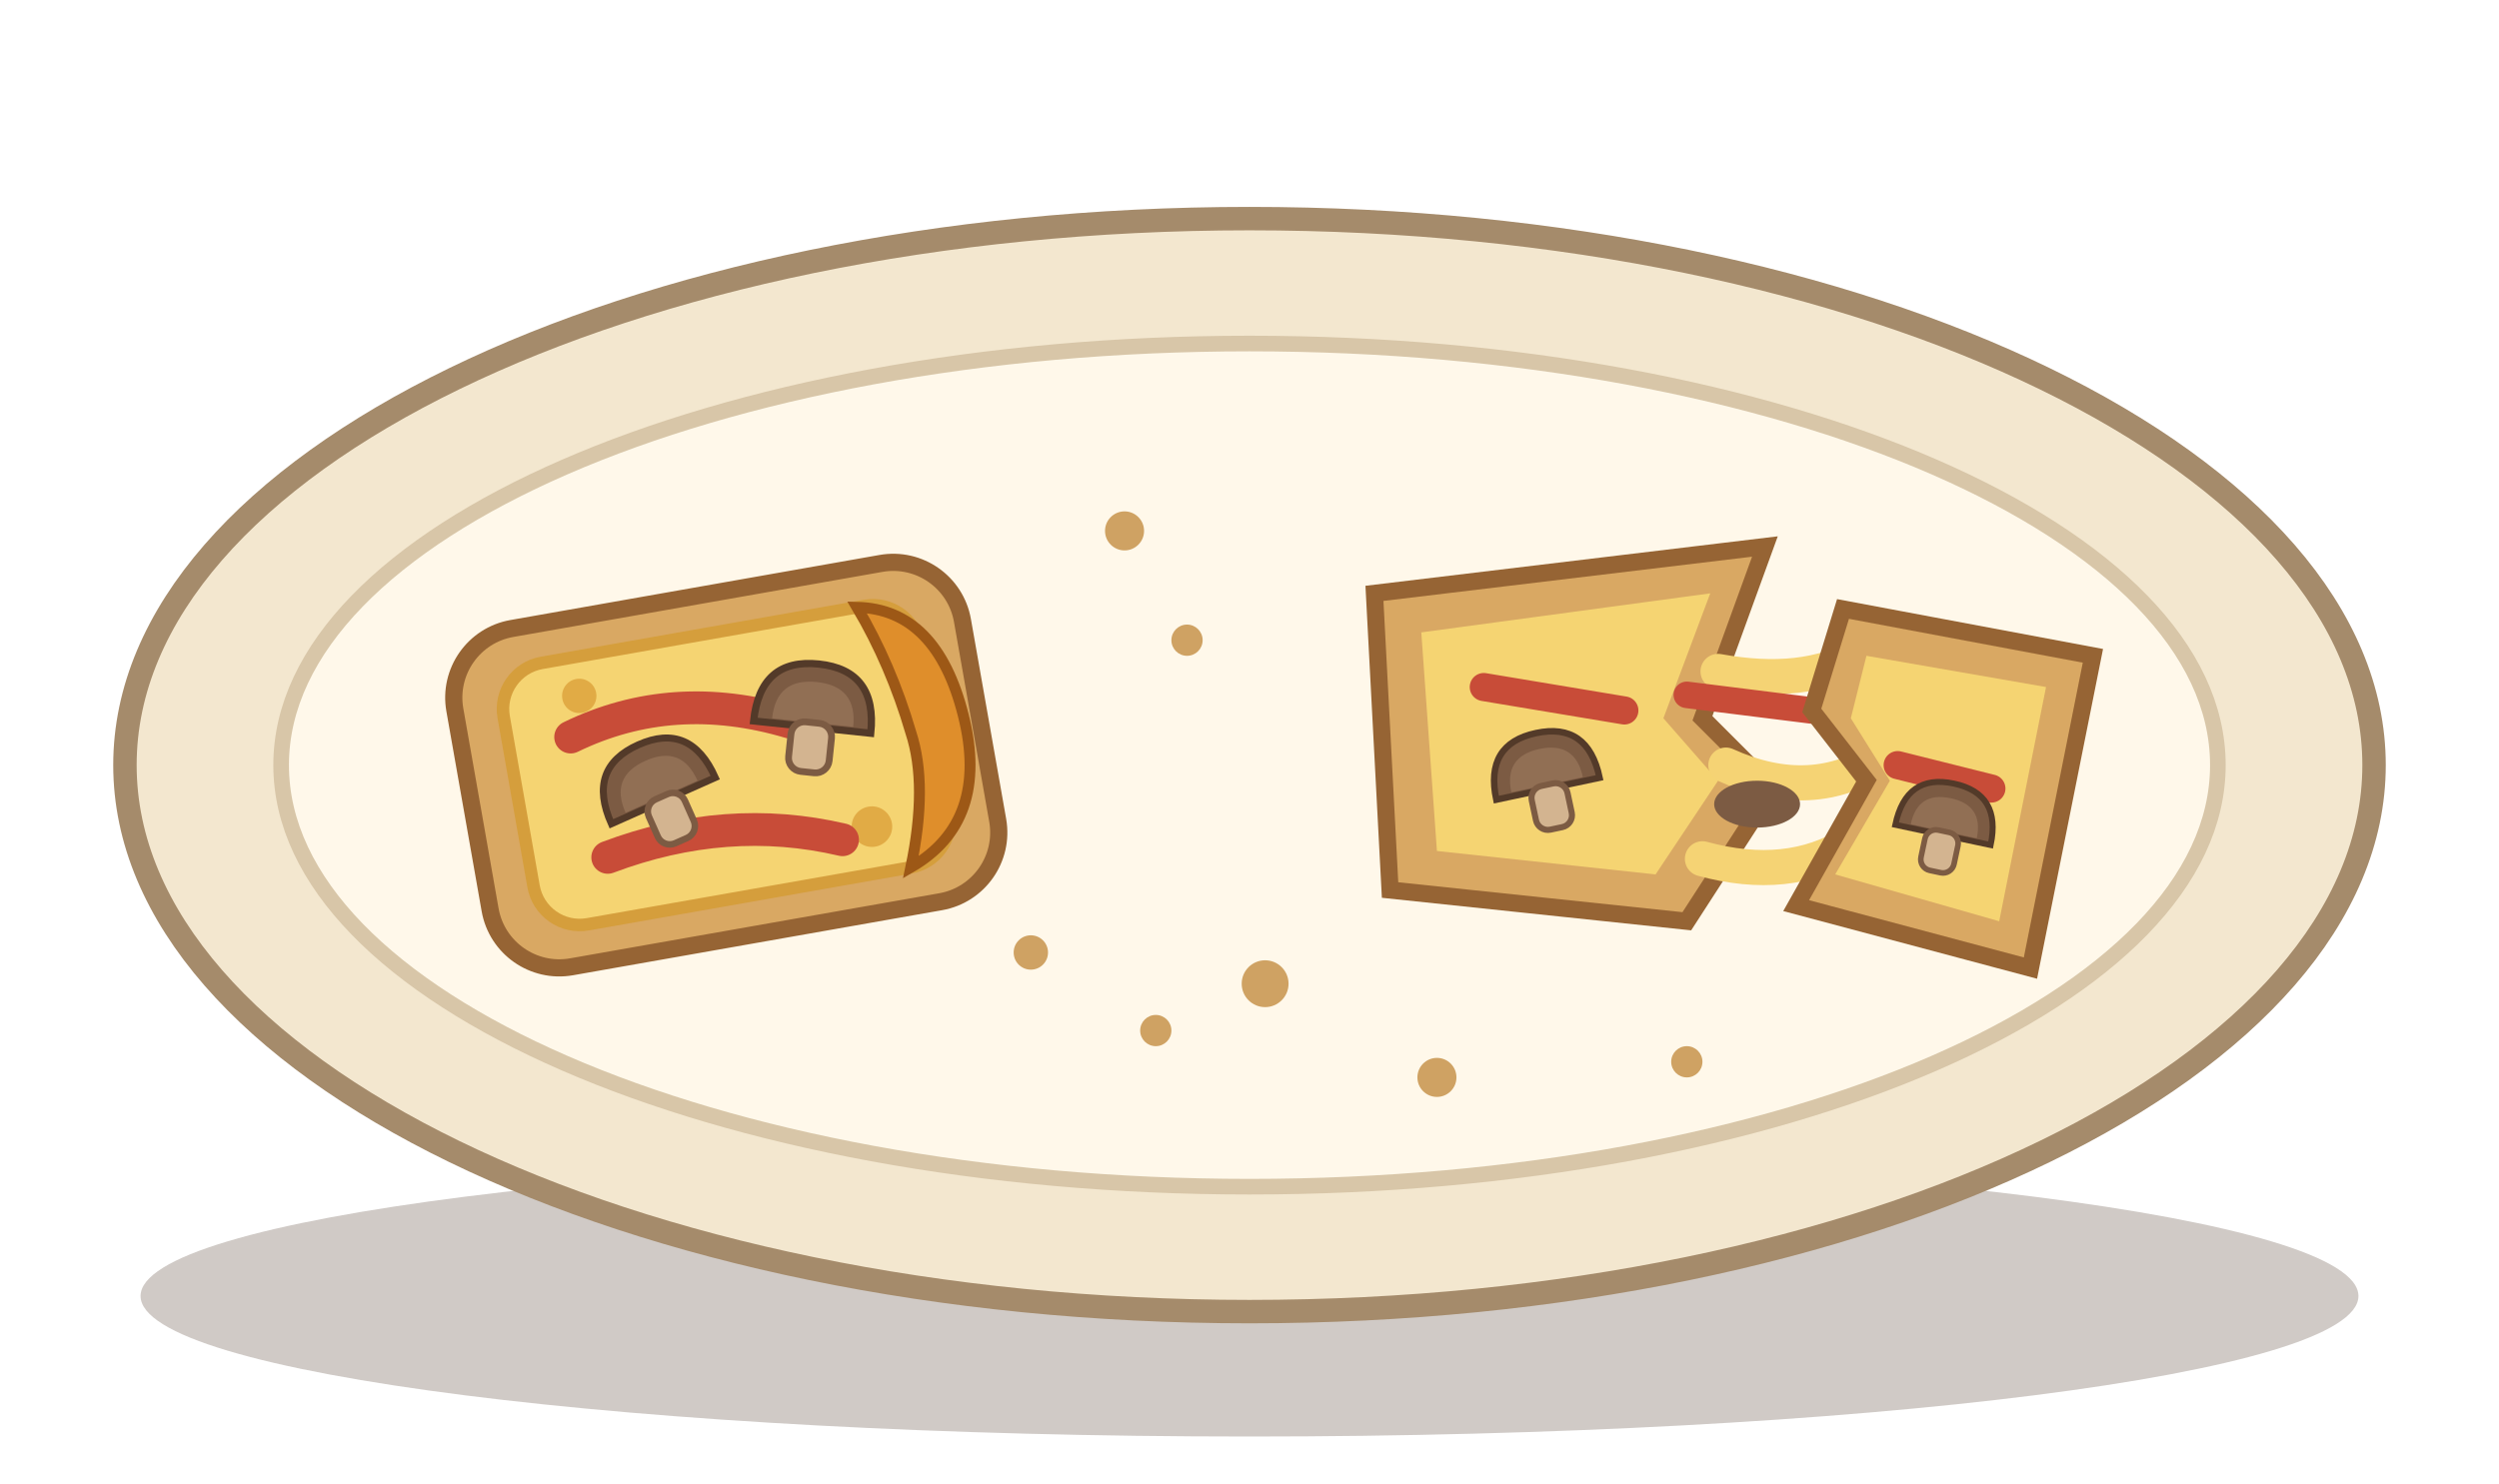
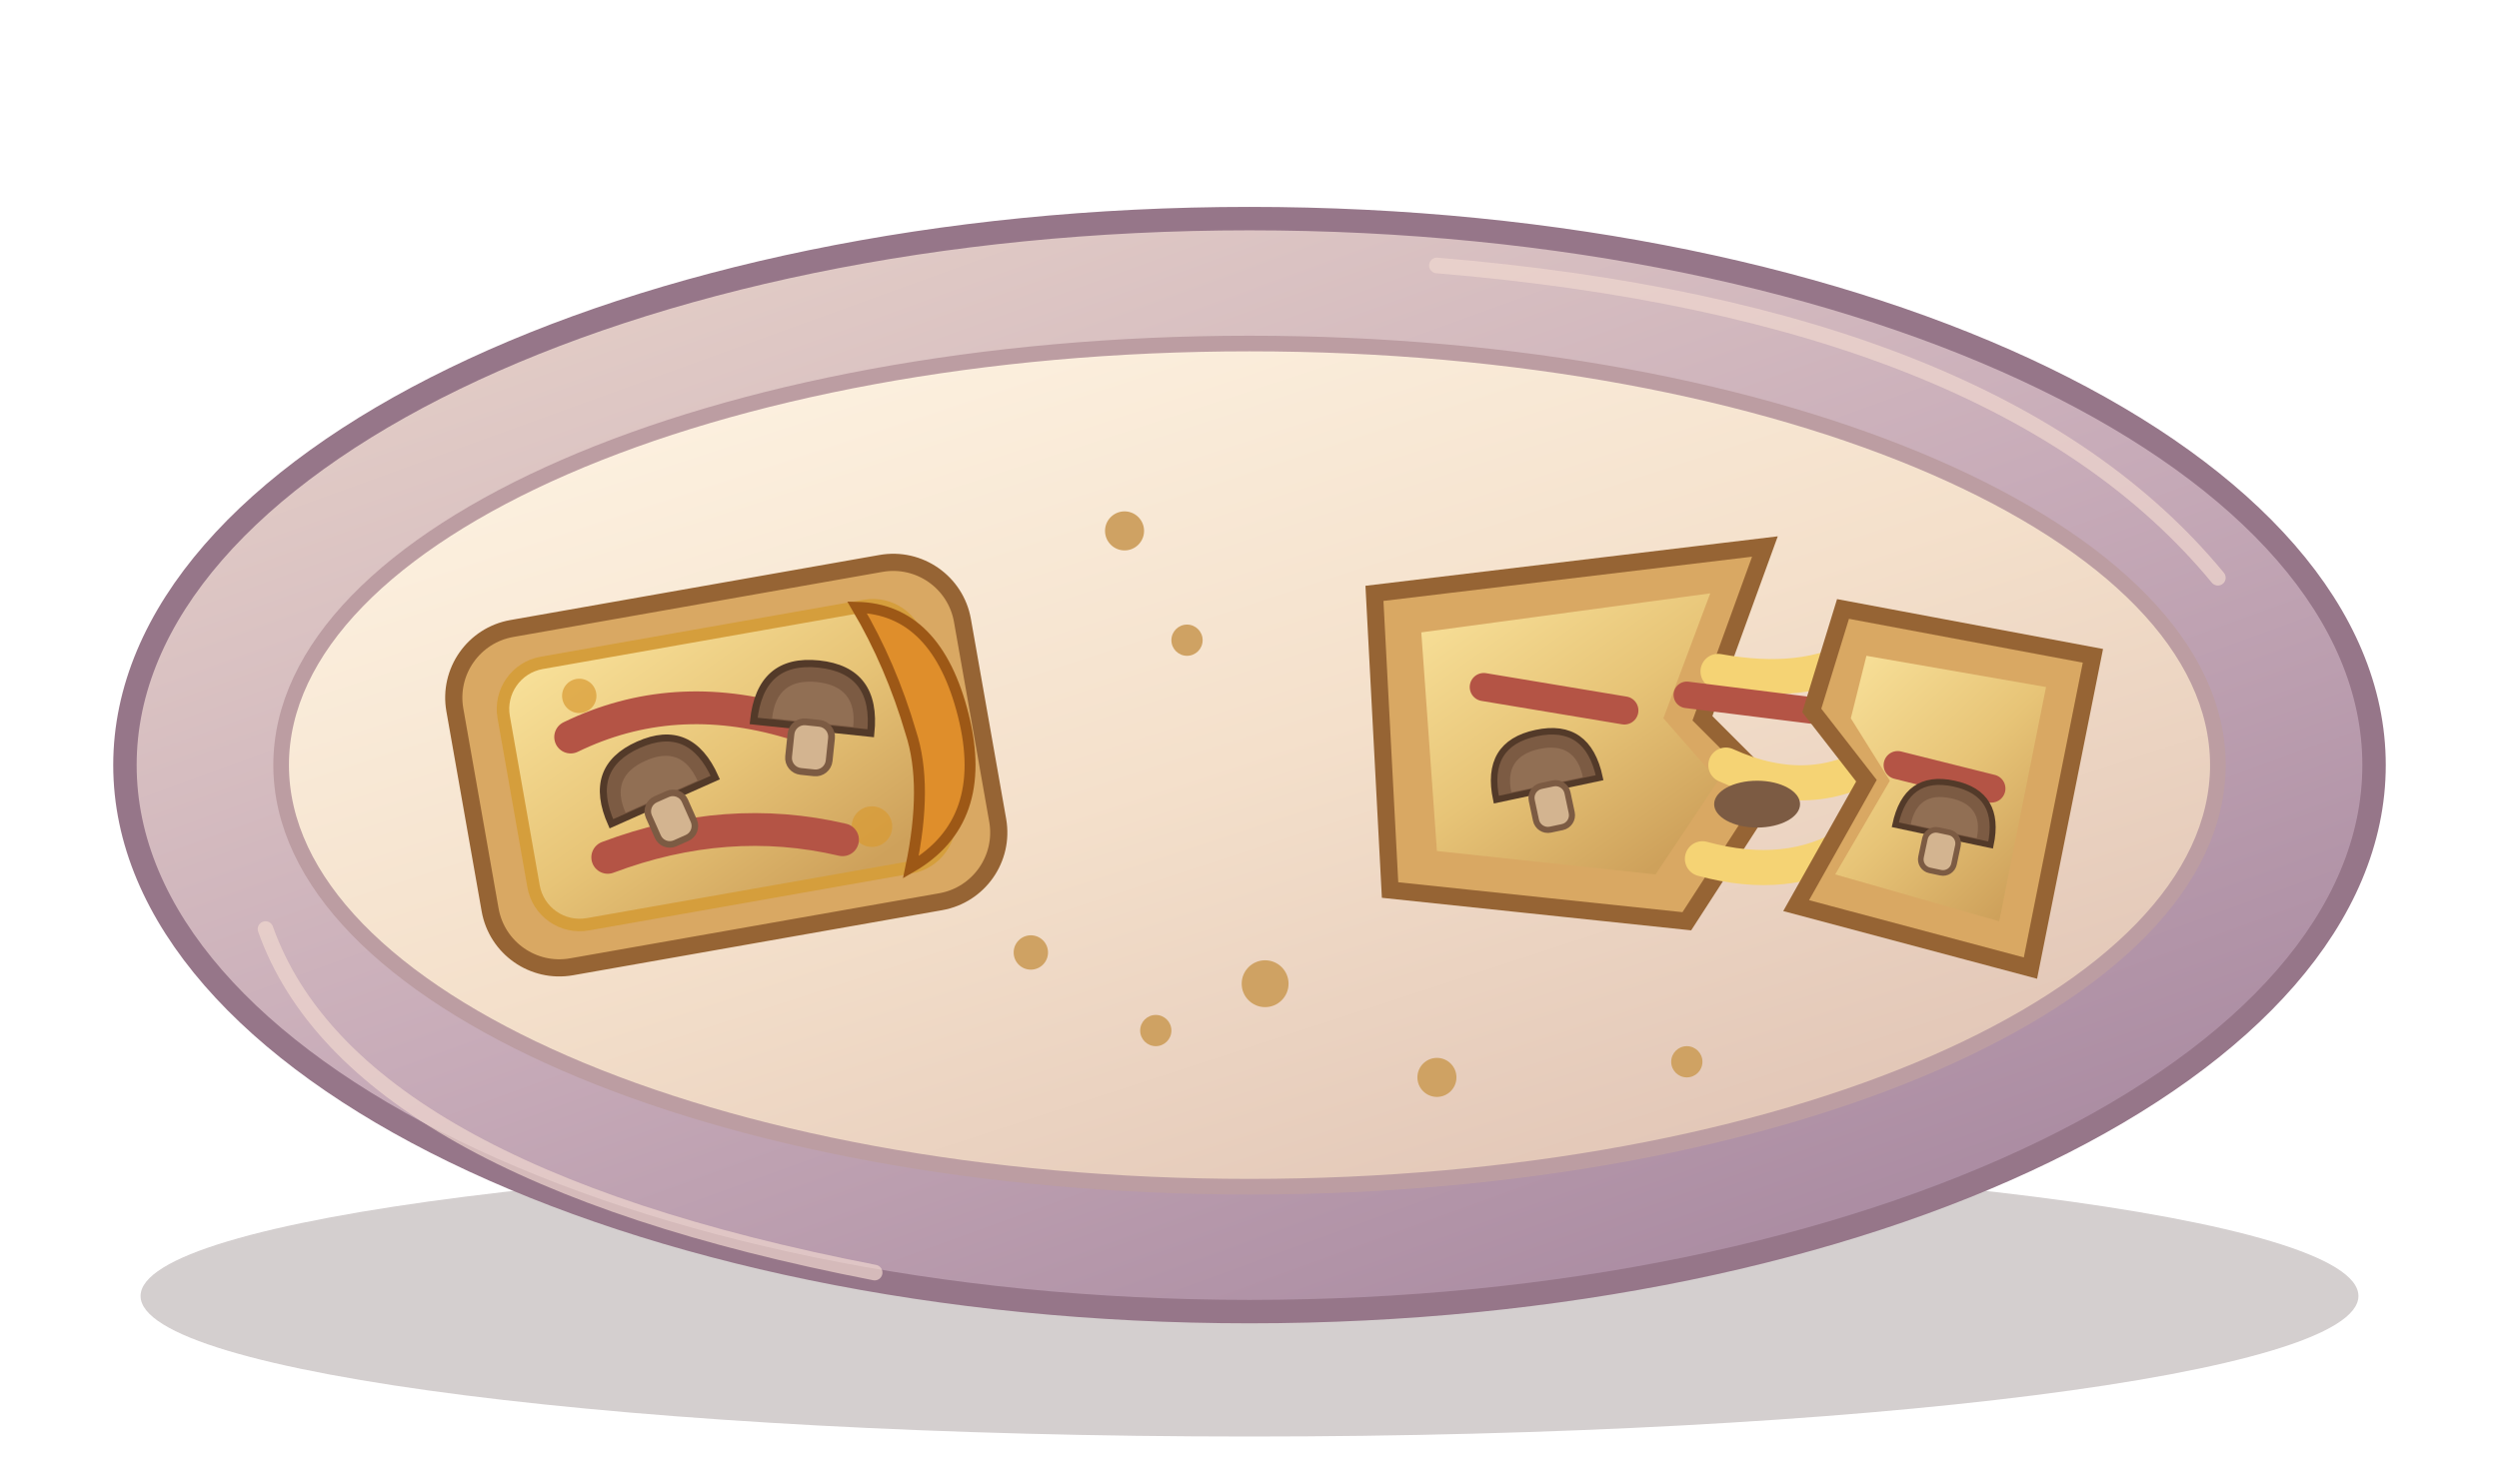
- <svg xmlns="http://www.w3.org/2000/svg" viewBox="0 0 320 190" role="img" aria-label="Половину съели: целая и разломленная порция (open, mix)">
-   <ellipse cx="160" cy="166" rx="142" ry="18" fill="#3a2212" opacity=".24" />
-   <ellipse cx="160" cy="98" rx="144" ry="70" fill="#f3e7cf" stroke="#a58b6b" stroke-width="3" />
-   <ellipse cx="160" cy="98" rx="124" ry="54" fill="#fff8ea" stroke="#d8c6a8" stroke-width="2" />
+ <svg xmlns="http://www.w3.org/2000/svg" class="supper-art" data-stage="half" viewBox="0 0 320 190" role="img" aria-label="Половину съели: целая и разломленная порция (open, mix)">
+   <defs>
+     <linearGradient id="half-open-mix-rim" x2=".75" y2="1">
+       <stop stop-color="#ecd8cb" />
+       <stop offset=".55" stop-color="#c8acb9" />
+       <stop offset="1" stop-color="#a889a0" />
+     </linearGradient>
+     <linearGradient id="half-open-mix-glaze" x2=".75" y2="1">
+       <stop stop-color="#fff6e6" />
+       <stop offset=".55" stop-color="#f4e0cb" />
+       <stop offset="1" stop-color="#e1c5b6" />
+     </linearGradient>
+     <linearGradient id="half-open-mix-cheese" x2=".75" y2="1">
+       <stop stop-color="#f9e29b" />
+       <stop offset=".55" stop-color="#e7c477" />
+       <stop offset="1" stop-color="#cea15b" />
+     </linearGradient>
+   </defs>
+   <ellipse cx="160" cy="166" rx="142" ry="18" fill="#4b3536" opacity=".24" />
+   <ellipse cx="160" cy="98" rx="144" ry="70" fill="url(#half-open-mix-rim)" stroke="#967689" stroke-width="3" />
+   <path d="M34 119q11 31 78 44m72-129q72 6 100 40" fill="none" stroke="#f0d7ce" stroke-width="2" stroke-linecap="round" opacity=".7" />
+   <ellipse cx="160" cy="98" rx="124" ry="54" fill="url(#half-open-mix-glaze)" stroke="#bc9da2" stroke-width="2" />
  <g transform="translate(58 72) rotate(-10 35 26)">
    <rect x="2" y="4" width="66" height="44" rx="9" fill="#d9a863" stroke="#966434" stroke-width="2.2" />
-     <rect x="8" y="9" width="54" height="34" rx="6" fill="#f5d472" stroke="#d59e3c" stroke-width="1.6" />
+     <rect x="8" y="9" width="54" height="34" rx="6" fill="url(#half-open-mix-cheese)" stroke="#d59e3c" stroke-width="1.6" />
    <path d="M55 9q10 2 11 16q1 14-10 18q4-10 3-17q-1-9-4-17z" fill="#df8e2b" stroke="#9d5816" stroke-width="1.4" />
    <circle cx="18" cy="14" r="2.2" fill="#d99a32" opacity=".7" />
    <circle cx="52" cy="37" r="2.6" fill="#d99a32" opacity=".7" />
-     <path d="M16 19q14-4 28 3M18 35q16-3 30 3" stroke="#c84c38" stroke-width="4.2" stroke-linecap="round" fill="none" />
+     <path d="M16 19q14-4 28 3M18 35q16-3 30 3" stroke="#b45445" stroke-width="4.2" stroke-linecap="round" fill="none" />
    <g transform="translate(47 22) rotate(16) scale(0.58)">
      <path d="M-13 2q0-14 13-14t13 14z" fill="#7c5b43" stroke="#533a29" stroke-width="1.6" />
      <path d="M-9 1q0-9 9-9t9 9z" fill="#9c795e" opacity=".65" />
      <rect x="-4.5" y="1" width="9" height="11" rx="3" fill="#d3b490" stroke="#7c5b43" stroke-width="1.5" />
    </g>
    <g transform="translate(26 28) rotate(-14) scale(0.56)">
      <path d="M-13 2q0-14 13-14t13 14z" fill="#7c5b43" stroke="#533a29" stroke-width="1.6" />
      <path d="M-9 1q0-9 9-9t9 9z" fill="#9c795e" opacity=".65" />
      <rect x="-4.5" y="1" width="9" height="11" rx="3" fill="#d3b490" stroke="#7c5b43" stroke-width="1.5" />
    </g>
  </g>
  <g transform="translate(172 64)">
    <path d="M4 12L54 6L46 28L55 37L44 54L6 50Z" fill="#d9a863" stroke="#966434" stroke-width="2.2" />
-     <path d="M10 17L47 12L41 28L48 36L40 48L12 45Z" fill="#f5d472" />
+     <path d="M10 17L47 12L41 28L48 36L40 48L12 45Z" fill="url(#half-open-mix-cheese)" />
    <path d="M48 22Q59 24 66 20M49 34Q60 39 69 33M46 46Q57 49 65 44" stroke="#f5d374" stroke-width="4.5" stroke-linecap="round" fill="none" />
-     <path d="M44 25L60 27" stroke="#c84c38" stroke-width="3.4" stroke-linecap="round" />
+     <path d="M44 25L60 27" stroke="#b45445" stroke-width="3.4" stroke-linecap="round" />
    <ellipse cx="53" cy="39" rx="5.5" ry="3" fill="#7c5b43" />
    <path d="M64 14L96 20L88 60L58 52L67 36L60 27Z" fill="#d9a863" stroke="#966434" stroke-width="2.2" />
-     <path d="M67 20L90 24L84 54L63 48L70 36L65 28Z" fill="#f5d472" />
-     <path d="M18 24l18 3M71 34l12 3" stroke="#c84c38" stroke-width="3.6" stroke-linecap="round" />
+     <path d="M67 20L90 24L84 54L63 48L70 36L65 28Z" fill="url(#half-open-mix-cheese)" />
+     <path d="M18 24l18 3M71 34l12 3" stroke="#b45445" stroke-width="3.6" stroke-linecap="round" />
    <g transform="translate(26 36) rotate(-12) scale(0.52)">
      <path d="M-13 2q0-14 13-14t13 14z" fill="#7c5b43" stroke="#533a29" stroke-width="1.6" />
      <path d="M-9 1q0-9 9-9t9 9z" fill="#9c795e" opacity=".65" />
      <rect x="-4.5" y="1" width="9" height="11" rx="3" fill="#d3b490" stroke="#7c5b43" stroke-width="1.5" />
    </g>
    <g transform="translate(77 42) rotate(12) scale(0.48)">
      <path d="M-13 2q0-14 13-14t13 14z" fill="#7c5b43" stroke="#533a29" stroke-width="1.6" />
      <path d="M-9 1q0-9 9-9t9 9z" fill="#9c795e" opacity=".65" />
      <rect x="-4.5" y="1" width="9" height="11" rx="3" fill="#d3b490" stroke="#7c5b43" stroke-width="1.5" />
    </g>
  </g>
  <circle cx="144" cy="68" r="2.5" fill="#cfa263" />
  <circle cx="152" cy="82" r="2" fill="#cfa263" />
  <circle cx="162" cy="126" r="3" fill="#cfa263" />
  <circle cx="148" cy="132" r="2" fill="#cfa263" />
  <circle cx="184" cy="138" r="2.5" fill="#cfa263" />
  <circle cx="216" cy="136" r="2" fill="#cfa263" />
  <circle cx="132" cy="122" r="2.2" fill="#cfa263" />
</svg>
